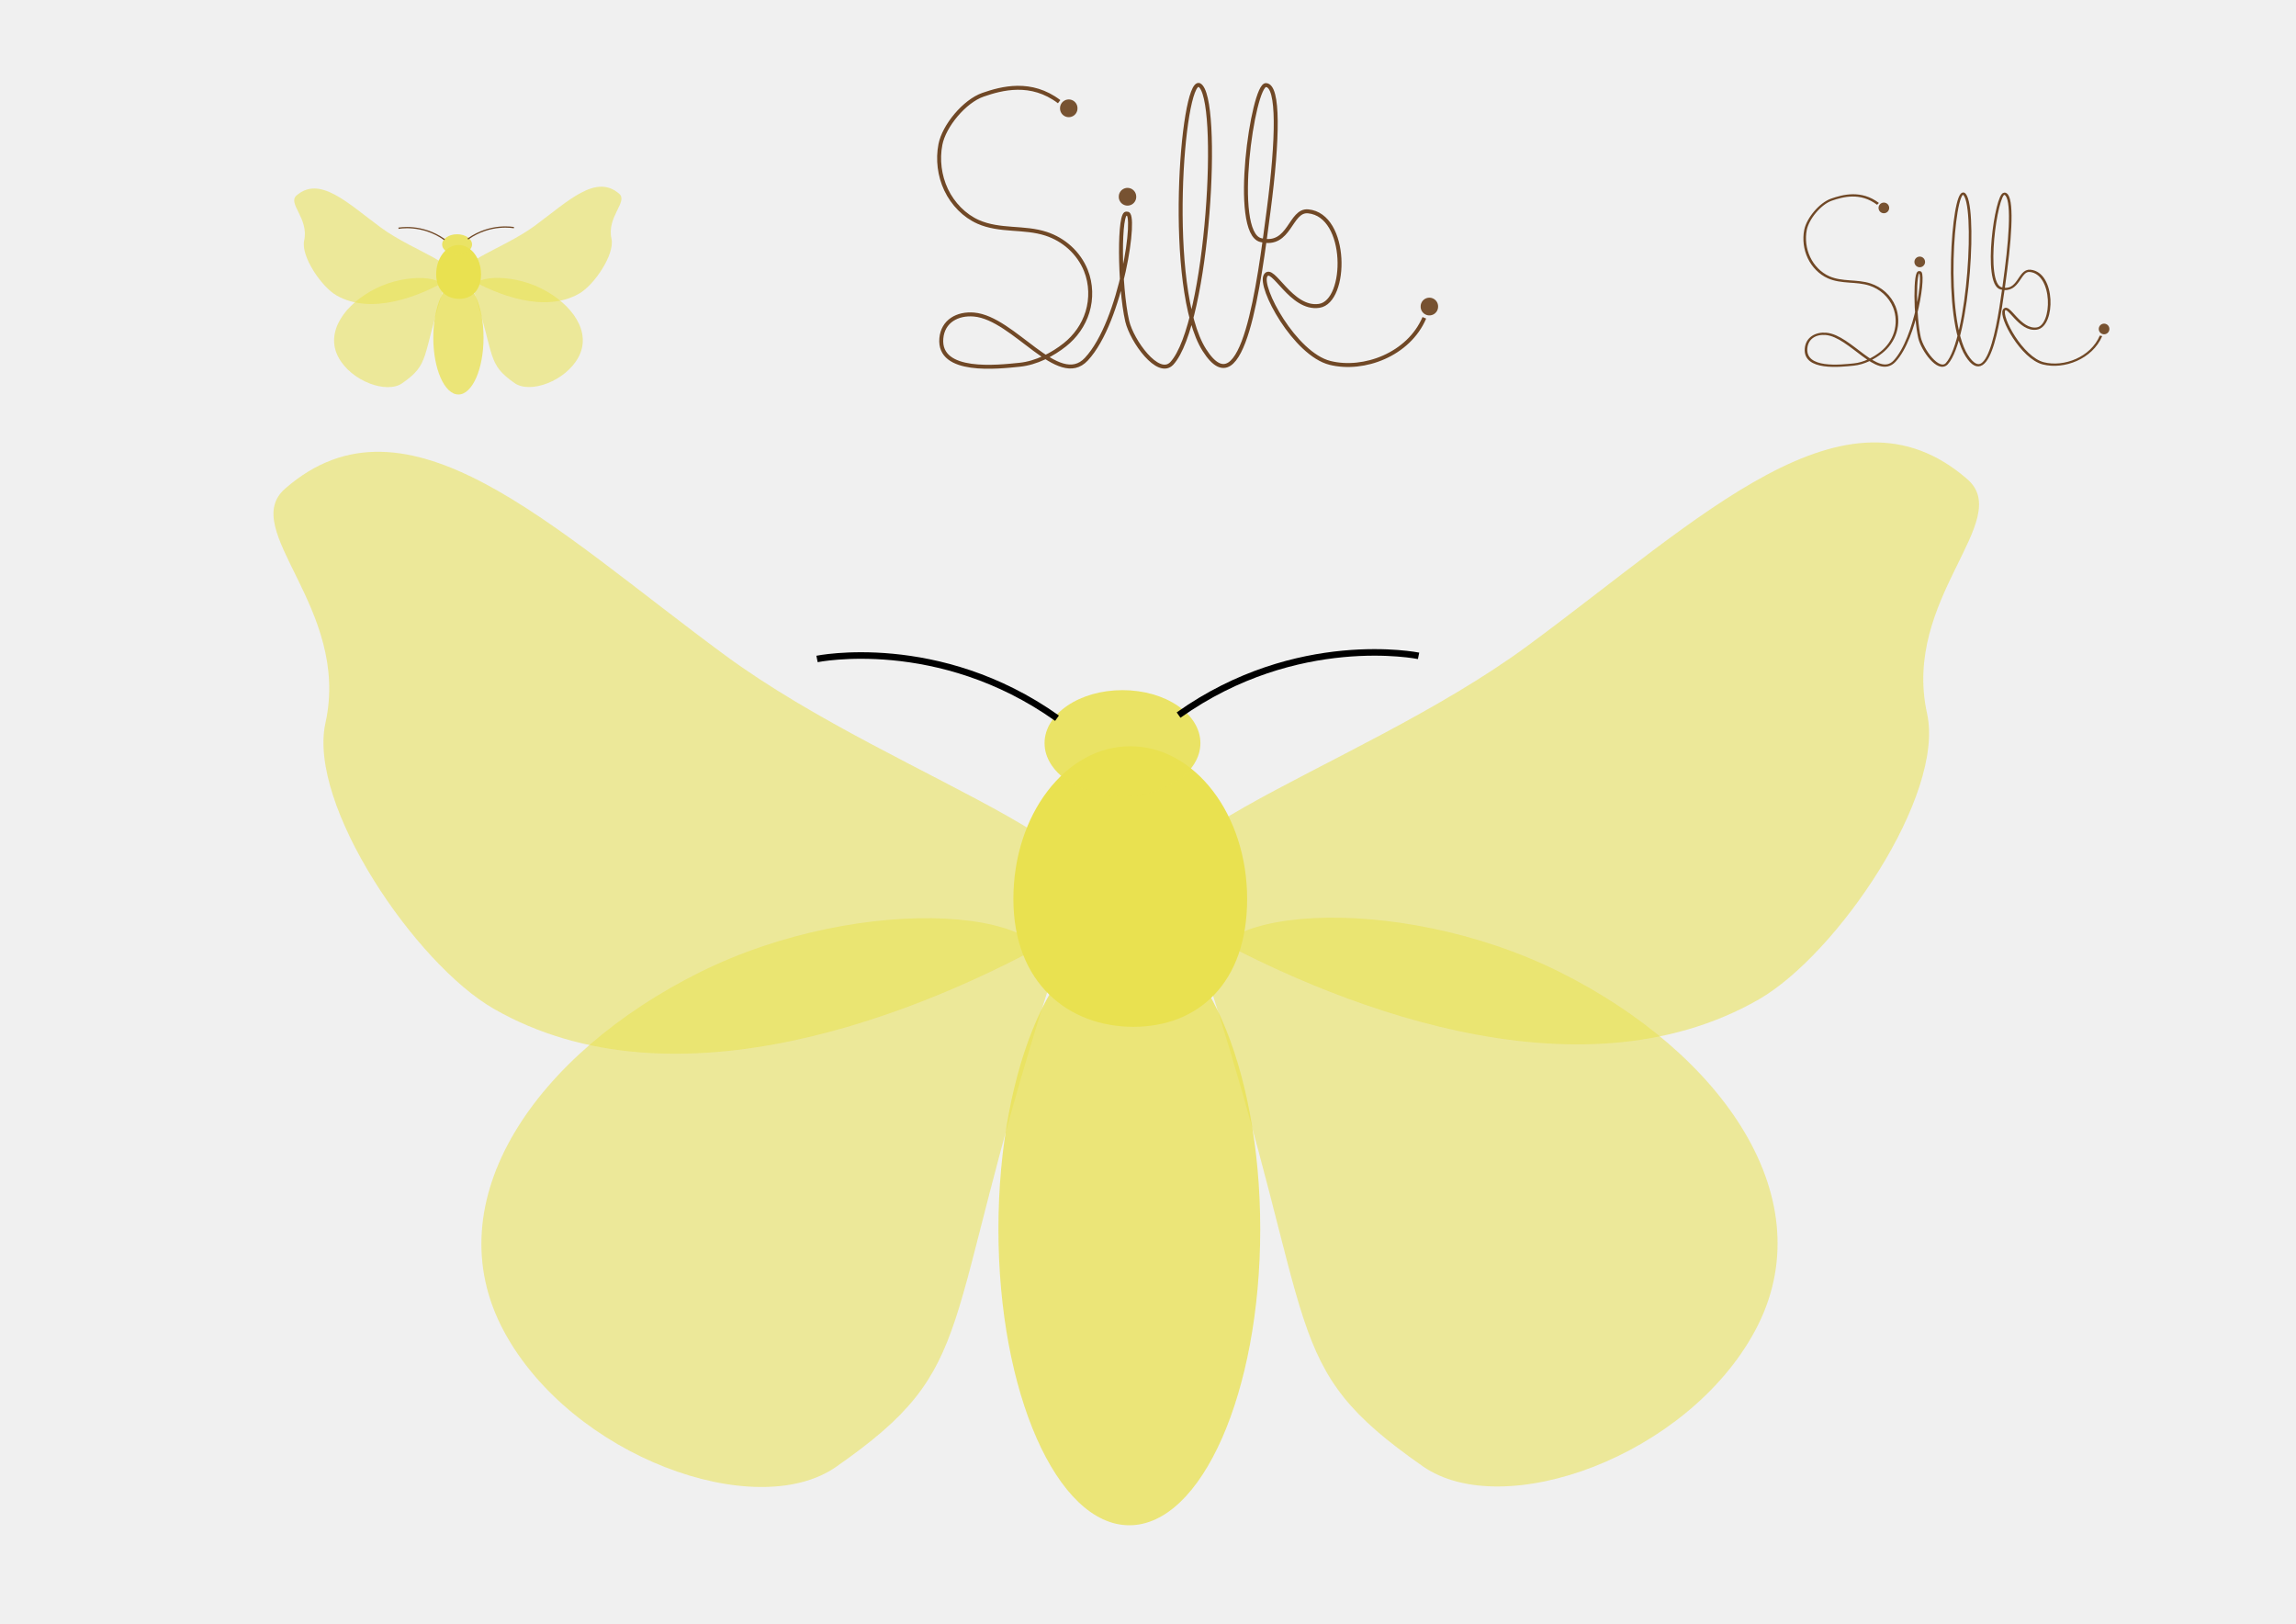
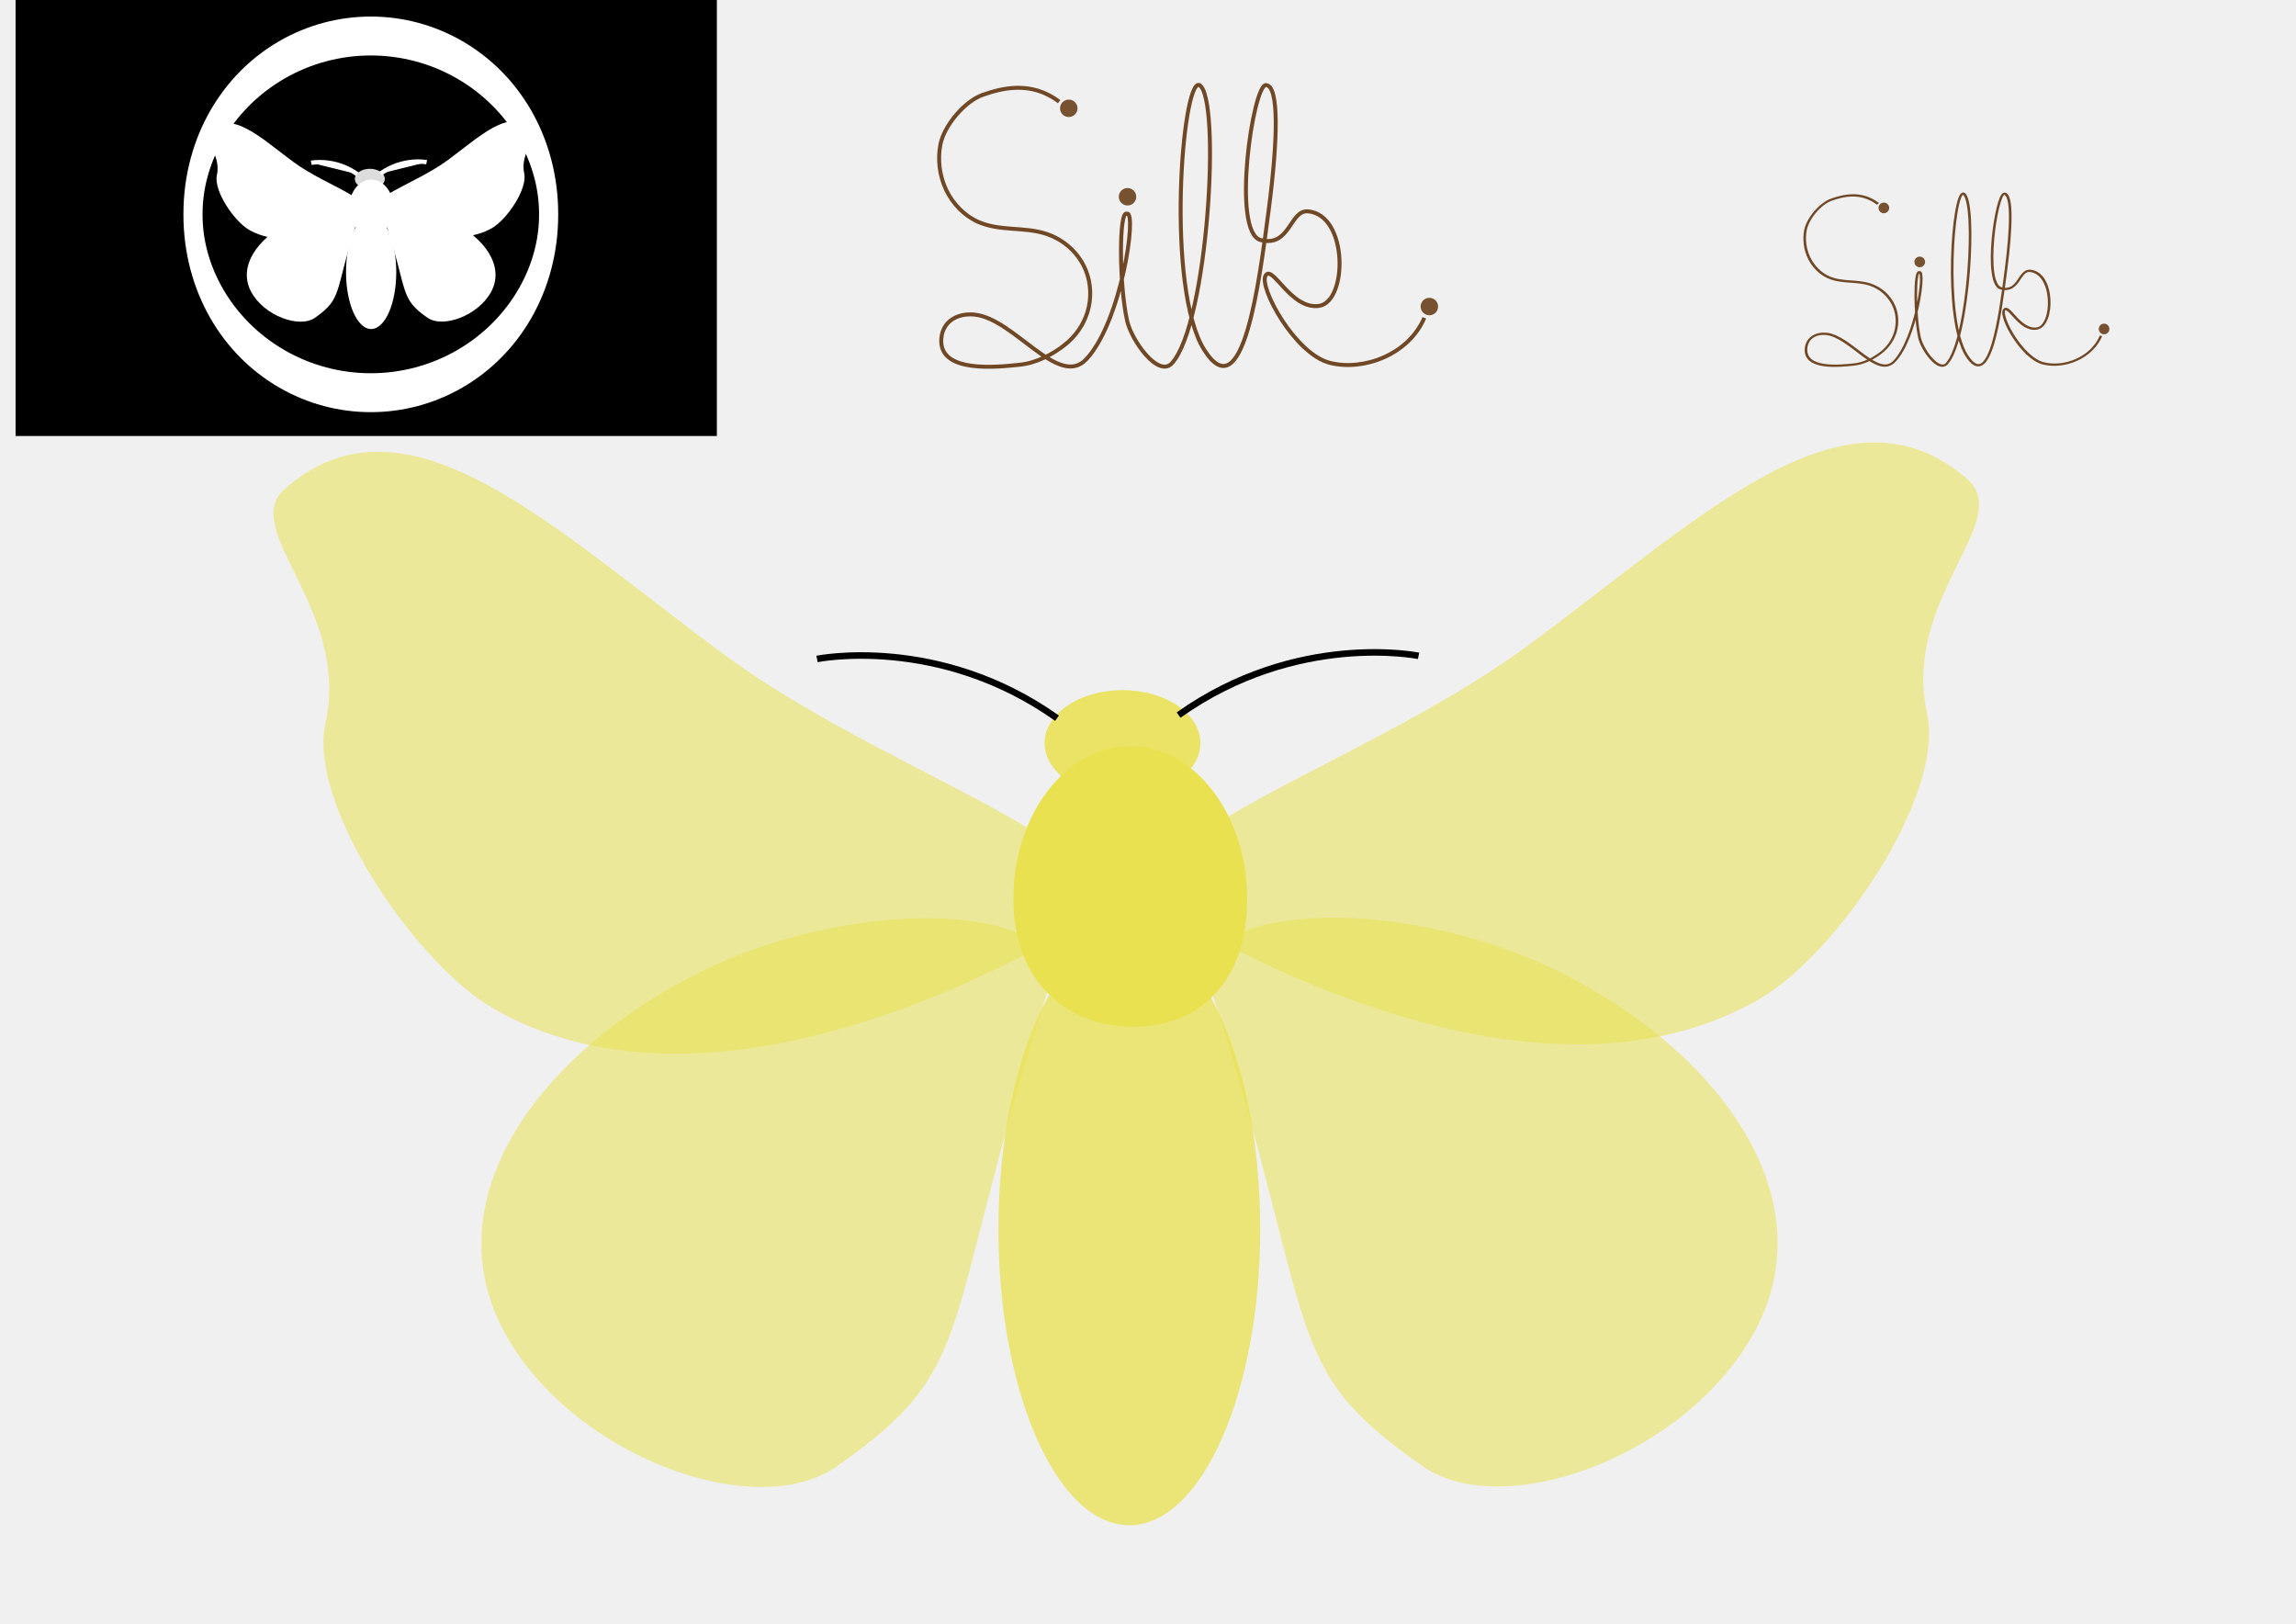
<svg xmlns="http://www.w3.org/2000/svg" width="1052.362" height="744.094" id="svg2" version="1.1">
  <defs id="defs4">
    </defs>
  <g id="layer1" transform="translate(0,-308.2677)">
+     <rect style="color:#000000;fill:#000000;fill-opacity:1;fill-rule:nonzero;stroke:none;stroke-width:3.01;marker:none;visibility:visible;display:inline;overflow:visible;enable-background:accumulate" id="rect3781" width="321.429" height="200" x="7.143" y="308.076" />
    <g id="g3809">
      <path id="path3194" d="m 804.335,918.273 c -31.003,57.39 -115.289,87.692 -152.211,61.942 -66.709,-46.523 -46.536,-60.601 -97.659,-220.499 -11.678,-36.526 85.401,-43.279 160.128,-6.149 74.718,37.126 122.281,104.474 89.743,164.706 z" style="opacity:0.545;color:#000000;fill:#e9e150;fill-opacity:1;fill-rule:nonzero;stroke:none;stroke-width:1.087px;marker:none;visibility:visible;display:inline;overflow:visible;enable-background:accumulate" />
      <path id="path3984" d="m 901.763,527.915 c 21.578,18.833 -30.143,54.703 -18.499,107.36 8.297,37.522 -41.281,110.408 -77.111,130.985 -83.272,47.822 -196.553,2.255 -260.332,-33.943 -59.09,-33.536 72.918,-68.125 154.419,-128.155 79.625,-58.647 145.708,-124.963 201.523,-76.247 z" style="opacity:0.545;fill:#e9e150;fill-opacity:1;stroke:none" />
      <path transform="matrix(1.02439,0,0,1.055556,195.6732,145.2334)" d="m 372.857,688.076 c 0,71.008 -26.223,128.571 -58.571,128.571 -32.348,0 -58.571,-57.563 -58.571,-128.571 0,-71.008 26.223,-128.571 58.571,-128.571 32.348,0 58.571,57.563 58.571,128.571 z" id="path4052" style="opacity:0.749;color:#000000;fill:#e9e150;fill-opacity:1;fill-rule:nonzero;stroke:none;stroke-width:1.045px;marker:none;visibility:visible;display:inline;overflow:visible;enable-background:accumulate" />
      <path style="opacity:0.545;color:#000000;fill:#e9e150;fill-opacity:1;fill-rule:nonzero;stroke:none;stroke-width:1.087px;marker:none;visibility:visible;display:inline;overflow:visible;enable-background:accumulate" d="m 231.055,918.506 c 31.003,57.39 115.289,87.692 152.211,61.942 66.709,-46.523 46.536,-60.601 97.659,-220.499 11.678,-36.526 -85.401,-43.279 -160.128,-6.149 -74.718,37.126 -122.281,104.474 -89.743,164.706 z" id="path4059" />
      <path style="opacity:0.545;color:#000000;fill:#e9e150;fill-opacity:1;fill-rule:nonzero;stroke:none;marker:none;visibility:visible;display:inline;overflow:visible;enable-background:accumulate" d="m 130.672,532.201 c -21.578,18.833 30.143,54.703 18.499,107.36 -8.297,37.522 41.281,110.408 77.111,130.985 83.272,47.822 196.553,2.255 260.332,-33.943 C 545.704,703.066 413.696,668.477 332.195,608.448 252.571,549.801 186.487,483.485 130.672,532.201 z" id="path4061" />
      <path id="path4056" d="m 571.624,720.251 c 0,38.66 -22.556,58.571 -52.143,58.571 -29.587,0 -55,-19.912 -55,-58.571 0,-38.66 23.985,-70 53.571,-70 29.587,0 53.571,31.34 53.571,70 z" style="color:#000000;fill:#e9e150;fill-opacity:1;fill-rule:nonzero;stroke:none;stroke-width:1.087px;marker:none;visibility:visible;display:inline;overflow:visible;enable-background:accumulate" />
      <path transform="matrix(1.162791,0,0,1.545454,108.3354,-3.919577)" d="m 380,422.362 c 0,8.679 -13.751,15.714 -30.714,15.714 -16.963,0 -30.714,-7.036 -30.714,-15.714 0,-8.679 13.751,-15.714 30.714,-15.714 16.963,0 30.714,7.036 30.714,15.714 z" id="path4145" style="opacity:0.865;color:#000000;fill:#e9e150;fill-opacity:1;fill-rule:nonzero;stroke:none;stroke-width:0.811px;marker:none;visibility:visible;display:inline;overflow:visible;enable-background:accumulate" />
      <path id="path4147" d="m 484.482,637.393 c -54.286,-38.571 -110,-27.143 -110,-27.143 l 0,0" style="fill:none;stroke:#000000;stroke-width:3;stroke-linecap:butt;stroke-linejoin:miter;stroke-miterlimit:4;stroke-opacity:1;stroke-dasharray:none" />
      <path style="fill:none;stroke:#000000;stroke-width:3;stroke-linecap:butt;stroke-linejoin:miter;stroke-miterlimit:4;stroke-opacity:1;stroke-dasharray:none" d="m 540.196,635.965 c 54.286,-38.571 110,-27.143 110,-27.143 l 0,0" id="path4157" />
    </g>
-     <g id="g3014">
-       <path id="path3194-7" d="m 265.126,471.977 c -5.949,11.012 -22.121,16.826 -29.206,11.885 -12.8,-8.927 -8.929,-11.628 -18.739,-42.309 -2.241,-7.009 16.387,-8.304 30.725,-1.18 14.337,7.124 23.463,20.046 17.22,31.604 z" style="opacity:0.545;color:#000000;fill:#e9e150;fill-opacity:1;fill-rule:nonzero;stroke:none;stroke-width:1.087px;marker:none;visibility:visible;display:inline;overflow:visible;enable-background:accumulate" />
-       <path id="path3984-8" d="m 283.821,397.076 c 4.14,3.614 -5.784,10.496 -3.55,20.6 1.592,7.2 -7.921,21.185 -14.796,25.133 -15.978,9.176 -37.714,0.433 -49.952,-6.513 -11.338,-6.435 13.991,-13.072 29.63,-24.59 15.278,-11.253 27.958,-23.978 38.668,-14.63 z" style="opacity:0.545;fill:#e9e150;fill-opacity:1;stroke:none" />
-       <path transform="matrix(0.1965588,0,0,0.2025387,148.3369,323.6471)" d="m 372.857,688.076 c 0,71.008 -26.223,128.571 -58.571,128.571 -32.348,0 -58.571,-57.563 -58.571,-128.571 0,-71.008 26.223,-128.571 58.571,-128.571 32.348,0 58.571,57.563 58.571,128.571 z" id="path4052-2" style="opacity:0.749;color:#000000;fill:#e9e150;fill-opacity:1;fill-rule:nonzero;stroke:none;stroke-width:1.045px;marker:none;visibility:visible;display:inline;overflow:visible;enable-background:accumulate" />
-       <path style="opacity:0.545;color:#000000;fill:#e9e150;fill-opacity:1;fill-rule:nonzero;stroke:none;stroke-width:1.087px;marker:none;visibility:visible;display:inline;overflow:visible;enable-background:accumulate" d="m 155.126,472.022 c 5.949,11.012 22.121,16.826 29.206,11.885 12.8,-8.927 8.929,-11.628 18.739,-42.309 2.241,-7.009 -16.387,-8.304 -30.725,-1.18 -14.337,7.124 -23.463,20.046 -17.22,31.604 z" id="path4059-2" />
-       <path style="opacity:0.545;color:#000000;fill:#e9e150;fill-opacity:1;fill-rule:nonzero;stroke:none;marker:none;visibility:visible;display:inline;overflow:visible;enable-background:accumulate" d="m 135.865,397.898 c -4.14,3.614 5.784,10.496 3.55,20.6 -1.592,7.2 7.921,21.185 14.796,25.133 15.978,9.176 37.714,0.433 49.952,-6.513 11.338,-6.435 -13.991,-13.072 -29.63,-24.59 -15.278,-11.253 -27.958,-23.978 -38.668,-14.63 z" id="path4061-8" />
-       <path id="path4056-8" d="m 220.474,433.981 c 0,7.418 -4.328,11.239 -10.005,11.239 -5.677,0 -10.553,-3.821 -10.553,-11.239 0,-7.418 4.602,-13.432 10.279,-13.432 5.677,0 10.279,6.013 10.279,13.432 z" style="color:#000000;fill:#e9e150;fill-opacity:1;fill-rule:nonzero;stroke:none;stroke-width:1.087px;marker:none;visibility:visible;display:inline;overflow:visible;enable-background:accumulate" />
-       <path transform="matrix(0.2231149,0,0,0.29654,131.5786,295.0278)" d="m 380,422.362 c 0,8.679 -13.751,15.714 -30.714,15.714 -16.963,0 -30.714,-7.036 -30.714,-15.714 0,-8.679 13.751,-15.714 30.714,-15.714 16.963,0 30.714,7.036 30.714,15.714 z" id="path4145-0" style="opacity:0.865;color:#000000;fill:#e9e150;fill-opacity:1;fill-rule:nonzero;stroke:none;stroke-width:0.811px;marker:none;visibility:visible;display:inline;overflow:visible;enable-background:accumulate" />
-       <path id="path4147-7" d="m 203.753,418.082 c -10.416,-7.401 -21.107,-5.208 -21.107,-5.208 l 0,0" style="fill:none;stroke:#704826;stroke-width:0.576;stroke-linecap:butt;stroke-linejoin:miter;stroke-miterlimit:4;stroke-opacity:1;stroke-dasharray:none" />
-       <path style="fill:none;stroke:#704826;stroke-width:0.576;stroke-linecap:butt;stroke-linejoin:miter;stroke-miterlimit:4;stroke-opacity:1;stroke-dasharray:none" d="m 214.443,417.808 c 10.416,-7.401 21.107,-5.208 21.107,-5.208 l 0,0" id="path4157-7" />
-     </g>
    <path style="fill:none;stroke:#704826;stroke-width:1.815;stroke-linecap:butt;stroke-linejoin:miter;stroke-miterlimit:4;stroke-opacity:1;stroke-dasharray:none" d="m 485.455,354.863 c -12.9,-9.799 -26.405,-6.115 -34.905,-3.173 -8.5,2.942 -17.865,14.259 -19.517,22.807 -1.317,6.816 -0.454,14.272 2.623,20.75 3.077,6.478 8.387,11.903 14.681,14.697 4.949,2.197 10.299,2.753 15.545,3.145 5.247,0.392 10.56,0.658 15.658,2.336 3.914,1.288 7.643,3.409 10.803,6.277 3.16,2.867 5.741,6.484 7.356,10.499 2.46,6.113 2.592,13.015 0.742,19.06 -1.85,6.044 -5.607,11.231 -10.348,14.998 -5.604,4.452 -13.089,8.396 -20.808,9.171 -9.873,0.991 -37.266,4.202 -35.825,-12.116 0.695,-7.876 7.405,-11.556 14.954,-10.902 18.406,1.594 38.703,34.182 51.511,20.457 16.227,-17.39 23.3,-68.041 18.606,-66.661 -3.738,-2.07 -3.586,32.996 0.126,49.255 2.136,9.026 14.15,25.874 20.42,19.358 16.742,-18.161 22.67,-122.425 12.593,-127.599 -7.84,-2.695 -15.414,93.529 2.335,121.454 17.748,27.925 25.135,-30.79 29.463,-63.918 4.328,-33.128 4.765,-57.212 -1.209,-57.5 -5.973,-0.288 -15.962,67.638 -2.42,71.027 13.542,3.389 13.321,-13.965 21.761,-13.166 18.412,1.743 18.073,41.3 5.081,43.302 -12.992,2.002 -21.357,-19.127 -24.594,-13.904 -3.237,5.223 13.412,36.02 29.494,40.046 15.502,3.88 36.129,-3.864 43.262,-20.656" id="path4169" />
-     <path style="color:#000000;fill:#704826;fill-opacity:0.941;fill-rule:nonzero;stroke:none;stroke-width:2;marker:none;visibility:visible;display:inline;overflow:visible;enable-background:accumulate" id="path3006" d="m 521.429,89.452 a 4.286,4.286 0 1 1 -8.571,0 4.286,4.286 0 1 1 8.571,0 z" transform="matrix(0.9333334,0,0,0.9333334,7.195539,274.4122)" />
-     <path style="color:#000000;fill:#704826;fill-opacity:0.941;fill-rule:nonzero;stroke:none;stroke-width:2;marker:none;visibility:visible;display:inline;overflow:visible;enable-background:accumulate" id="path3006-3" d="m 521.429,89.452 a 4.286,4.286 0 1 1 -8.571,0 4.286,4.286 0 1 1 8.571,0 z" transform="matrix(0.9333334,0,0,0.9333334,34.11901,314.9454)" />
-     <path style="color:#000000;fill:#704826;fill-opacity:0.941;fill-rule:nonzero;stroke:none;stroke-width:2;marker:none;visibility:visible;display:inline;overflow:visible;enable-background:accumulate" id="path3006-8" d="m 521.429,89.452 a 4.286,4.286 0 1 1 -8.571,0 4.286,4.286 0 1 1 8.571,0 z" transform="matrix(0.9333334,0,0,0.9333334,172.4812,365.2593)" />
+     <path style="color:#000000;fill:#704826;fill-opacity:0.941;fill-rule:nonzero;stroke:none;stroke-width:2;marker:none;visibility:visible;display:inline;overflow:visible;enable-background:accumulate" id="path3006" d="m 521.429,89.452 c 0,2.367 -1.919,4.286 -4.286,4.286 -2.367,0 -4.286,-1.919 -4.286,-4.286 0,-2.367 1.919,-4.286 4.286,-4.286 2.367,0 4.286,1.919 4.286,4.286 z" transform="matrix(0.9333334,0,0,0.9333334,7.195539,274.4122)" />
+     <path style="color:#000000;fill:#704826;fill-opacity:0.941;fill-rule:nonzero;stroke:none;stroke-width:2;marker:none;visibility:visible;display:inline;overflow:visible;enable-background:accumulate" id="path3006-3" d="m 521.429,89.452 c 0,2.367 -1.919,4.286 -4.286,4.286 -2.367,0 -4.286,-1.919 -4.286,-4.286 0,-2.367 1.919,-4.286 4.286,-4.286 2.367,0 4.286,1.919 4.286,4.286 z" transform="matrix(0.9333334,0,0,0.9333334,34.11901,314.9454)" />
+     <path style="color:#000000;fill:#704826;fill-opacity:0.941;fill-rule:nonzero;stroke:none;stroke-width:2;marker:none;visibility:visible;display:inline;overflow:visible;enable-background:accumulate" id="path3006-8" d="m 521.429,89.452 c 0,2.367 -1.919,4.286 -4.286,4.286 -2.367,0 -4.286,-1.919 -4.286,-4.286 0,-2.367 1.919,-4.286 4.286,-4.286 2.367,0 4.286,1.919 4.286,4.286 z" transform="matrix(0.9333334,0,0,0.9333334,172.4812,365.2593)" />
    <g transform="matrix(0.6106597,0,0,0.6106597,564.3229,184.9918)" id="g3854-3">
      <path transform="matrix(0.9065062,-0.4221924,0.3478156,0.7468088,-401.9426,58.06055)" id="path4169-1" d="m 679.124,781.356 c -7.557,-17.393 -21.355,-20.26 -30.302,-21.38 -8.947,-1.119 -22.215,6.535 -27.321,15.094 -4.072,6.825 -6.437,15.472 -6.382,24.177 0.055,8.705 2.577,17.395 7.104,23.695 3.559,4.953 8.174,8.307 12.764,11.427 4.591,3.12 9.295,6.136 13.208,10.594 3.004,3.423 5.489,7.669 7.144,12.443 1.654,4.774 2.466,10.077 2.235,15.323 -0.351,7.987 -3.145,15.65 -7.374,21.353 -4.228,5.703 -9.824,9.485 -15.713,11.2 -6.96,2.027 -15.41,2.531 -22.734,-0.572 -9.369,-3.969 -35.556,-14.474 -27.361,-31.691 3.956,-8.31 11.592,-8.92 18.158,-4.333 16.012,11.186 20.653,57.447 38.058,48.907 22.051,-10.819 49.848,-62.929 45.01,-63.816 -2.515,-4.194 -17.182,34.469 -20.681,54.262 -1.875,11.027 1.903,35.721 10.338,31.765 22.844,-11.404 72.238,-123.093 65.287,-133.95 -5.969,-6.983 -53.46,95.016 -49.161,134.838 4.299,39.823 35.784,-20.999 53.694,-55.233 17.91,-34.234 28.474,-60.512 23.181,-63.89 -5.293,-3.378 -43.026,66.246 -32.18,76.915 10.845,10.669 17.972,-8.54 25.285,-3.335 15.955,11.354 -1.054,54.707 -13.676,50.251 -12.623,-4.455 -11.285,-31.992 -16.425,-27.903 -5.14,4.089 -3.05,46.508 9.829,59.179 12.414,12.214 34.383,14.264 47.938,-0.558" style="fill:none;stroke:#704826;stroke-width:2;stroke-linecap:butt;stroke-linejoin:miter;stroke-miterlimit:4;stroke-opacity:1;stroke-dasharray:none" />
      <path transform="matrix(0.9333334,0,0,0.9333334,7.195539,274.4122)" d="m 521.429,89.452 c 0,2.367 -1.919,4.286 -4.286,4.286 -2.367,0 -4.286,-1.919 -4.286,-4.286 0,-2.367 1.919,-4.286 4.286,-4.286 2.367,0 4.286,1.919 4.286,4.286 z" id="path3006-2" style="color:#000000;fill:#704826;fill-opacity:0.941;fill-rule:nonzero;stroke:none;stroke-width:2;marker:none;visibility:visible;display:inline;overflow:visible;enable-background:accumulate" />
      <path transform="matrix(0.9333334,0,0,0.9333334,34.11901,314.9454)" d="m 521.429,89.452 c 0,2.367 -1.919,4.286 -4.286,4.286 -2.367,0 -4.286,-1.919 -4.286,-4.286 0,-2.367 1.919,-4.286 4.286,-4.286 2.367,0 4.286,1.919 4.286,4.286 z" id="path3006-3-3" style="color:#000000;fill:#704826;fill-opacity:0.941;fill-rule:nonzero;stroke:none;stroke-width:2;marker:none;visibility:visible;display:inline;overflow:visible;enable-background:accumulate" />
      <path transform="matrix(0.9333334,0,0,0.9333334,172.4812,365.2593)" d="m 521.429,89.452 c 0,2.367 -1.919,4.286 -4.286,4.286 -2.367,0 -4.286,-1.919 -4.286,-4.286 0,-2.367 1.919,-4.286 4.286,-4.286 2.367,0 4.286,1.919 4.286,4.286 z" id="path3006-8-2" style="color:#000000;fill:#704826;fill-opacity:0.941;fill-rule:nonzero;stroke:none;stroke-width:2;marker:none;visibility:visible;display:inline;overflow:visible;enable-background:accumulate" />
    </g>
+     <g id="g3868">
+       <path id="path3194-7" d="m 225.126,441.977 c -5.949,11.012 -22.121,16.826 -29.206,11.885 -12.8,-8.927 -8.929,-11.628 -18.739,-42.309 -2.241,-7.009 16.387,-8.304 30.725,-1.18 14.337,7.124 23.463,20.046 17.22,31.604 z" style="opacity:1;color:#000000;fill:#ffffff;fill-opacity:1;fill-rule:nonzero;stroke:none;stroke-width:5.606;marker:none;visibility:visible;display:inline;overflow:visible;enable-background:accumulate" />
+       <path id="path3984-8" d="m 243.821,367.076 c 4.14,3.614 -5.784,10.496 -3.55,20.6 1.592,7.2 -7.921,21.185 -14.796,25.133 -15.978,9.176 -37.714,0.433 -49.952,-6.513 -11.338,-6.435 13.991,-13.072 29.63,-24.59 15.278,-11.253 27.958,-23.978 38.668,-14.63 z" style="opacity:1;fill:#ffffff;fill-opacity:1;stroke:none" />
+       <path transform="matrix(0.1965588,0,0,0.2025387,108.3369,293.6471)" d="m 372.857,688.076 a 58.571,128.571 0 1 1 -117.143,0 58.571,128.571 0 1 1 117.143,0 z" id="path4052-2" style="opacity:1;color:#000000;fill:#ffffff;fill-opacity:1;fill-rule:nonzero;stroke:none;stroke-width:28.097;marker:none;visibility:visible;display:inline;overflow:visible;enable-background:accumulate" />
+       <path style="opacity:1;color:#000000;fill:#ffffff;fill-opacity:1;fill-rule:nonzero;stroke:none;stroke-width:5.606;marker:none;visibility:visible;display:inline;overflow:visible;enable-background:accumulate" d="m 115.126,442.022 c 5.949,11.012 22.121,16.826 29.206,11.885 12.8,-8.927 8.929,-11.628 18.739,-42.309 2.241,-7.009 -16.387,-8.304 -30.725,-1.18 -14.337,7.124 -23.463,20.046 -17.22,31.604 z" id="path4059-2" />
+       <path style="opacity:1;color:#000000;fill:#ffffff;fill-opacity:1;fill-rule:nonzero;stroke:none;stroke-width:5.606;marker:none;visibility:visible;display:inline;overflow:visible;enable-background:accumulate" d="m 95.865,367.898 c -4.14,3.614 5.784,10.496 3.55,20.6 -1.592,7.2 7.921,21.185 14.796,25.133 15.978,9.176 37.714,0.433 49.952,-6.513 11.338,-6.435 -13.991,-13.072 -29.63,-24.59 -15.278,-11.253 -27.958,-23.978 -38.668,-14.63 z" id="path4061-8" />
+       <path id="path4056-8" d="m 180.474,403.981 c 0,7.418 -4.328,11.239 -10.005,11.239 -5.677,0 -10.553,-3.821 -10.553,-11.239 0,-7.418 4.602,-13.432 10.279,-13.432 5.677,0 10.279,6.013 10.279,13.432 z" style="color:#000000;fill:#ffffff;fill-opacity:1;fill-rule:nonzero;stroke:none;stroke-width:5.606;marker:none;visibility:visible;display:inline;overflow:visible;enable-background:accumulate" />
+       <path transform="matrix(0.2231149,0,0,0.29654,91.57861,265.0278)" d="m 380,422.362 a 30.714,15.714 0 1 1 -61.429,0 30.714,15.714 0 1 1 61.429,0 z" id="path4145-0" style="opacity:0.865;color:#000000;fill:#ffffff;fill-opacity:1;fill-rule:nonzero;stroke:none;stroke-width:21.795;marker:none;visibility:visible;display:inline;overflow:visible;enable-background:accumulate" />
+       <path id="path4147-7" d="m 163.753,388.082 c -10.416,-7.401 -21.107,-5.208 -21.107,-5.208 l 0,0" style="fill:#ffffff;stroke:#ffffff;stroke-width:2.006;stroke-linecap:butt;stroke-linejoin:miter;stroke-miterlimit:4;stroke-opacity:1;stroke-dasharray:none" />
+       <path style="fill:#ffffff;stroke:#fdffff;stroke-width:2.006;stroke-linecap:butt;stroke-linejoin:miter;stroke-miterlimit:4;stroke-opacity:1;stroke-dasharray:none" d="m 174.443,387.808 c 10.416,-7.401 21.107,-5.208 21.107,-5.208 l 0,0" id="path4157-7" />
+       <path transform="matrix(0.6304185,0,0,1.282087,56.03549,277.6218)" d="m 310,100.523 a 129.286,63.571 0 1 1 -258.571,0 129.286,63.571 0 1 1 258.571,0 z" id="path3785" style="opacity:1;color:#000000;fill:none;stroke:#ffffff;stroke-width:13.911;stroke-miterlimit:4;stroke-opacity:1;stroke-dasharray:none;marker:none;visibility:visible;display:inline;overflow:visible;enable-background:accumulate" />
+     </g>
  </g>
</svg>
